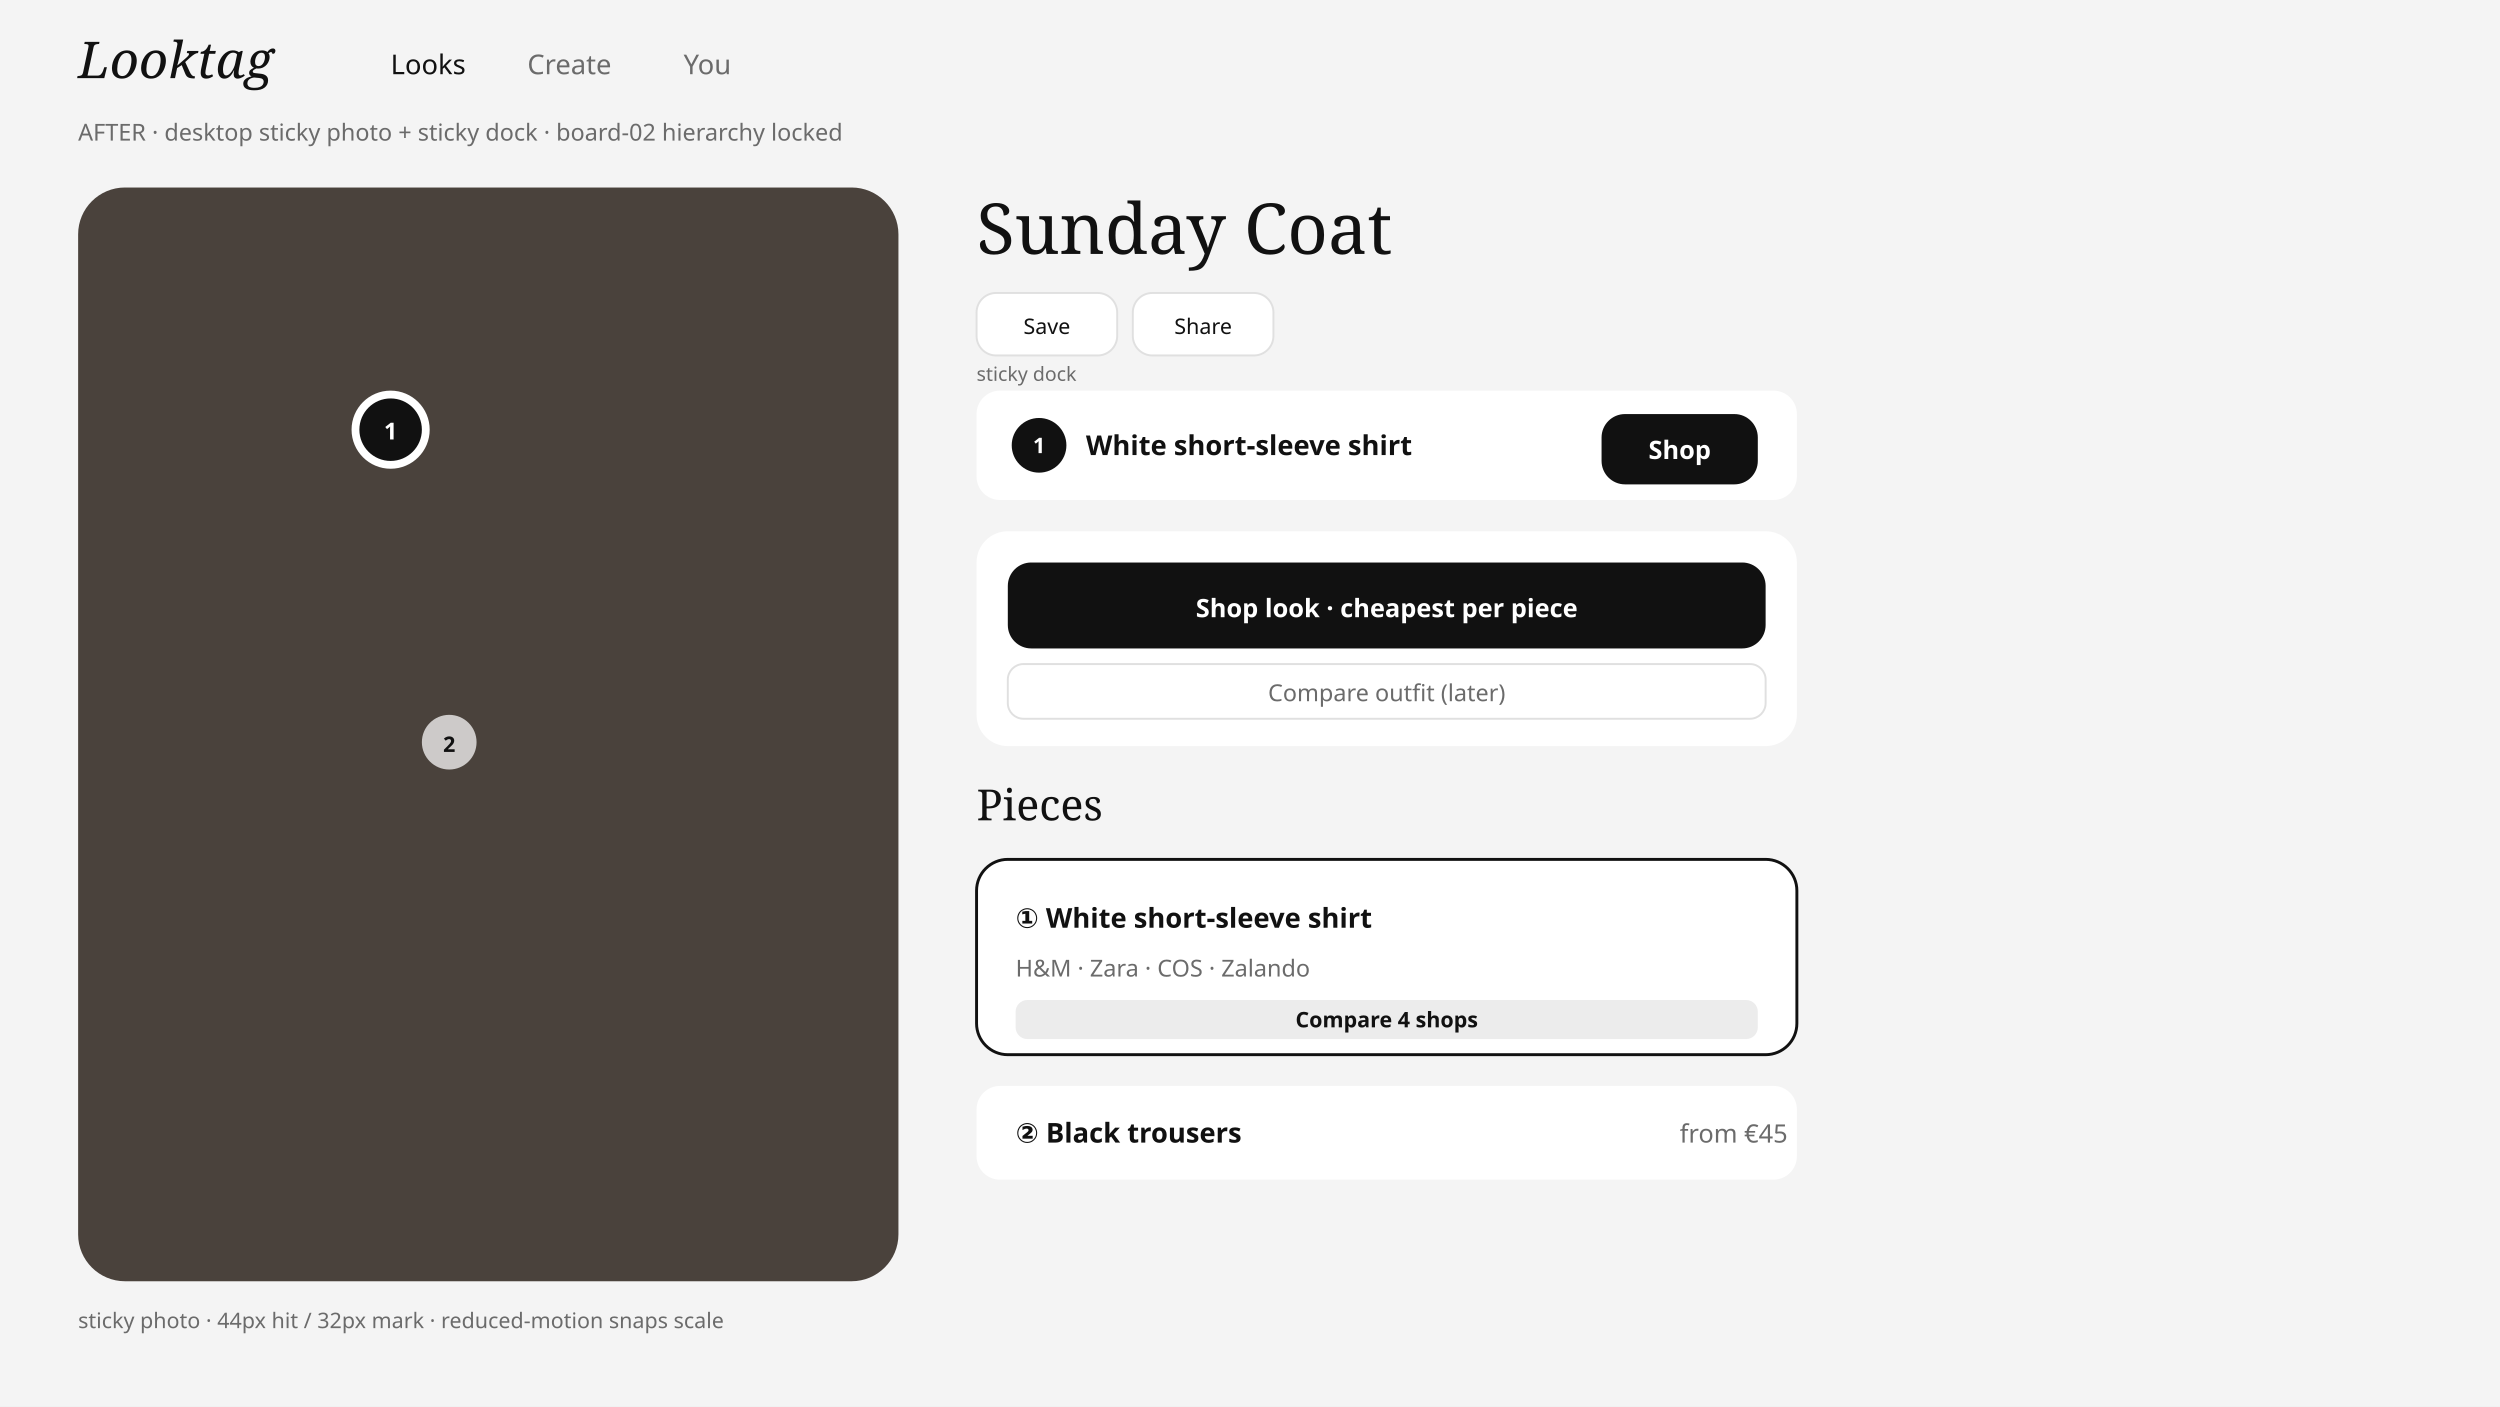
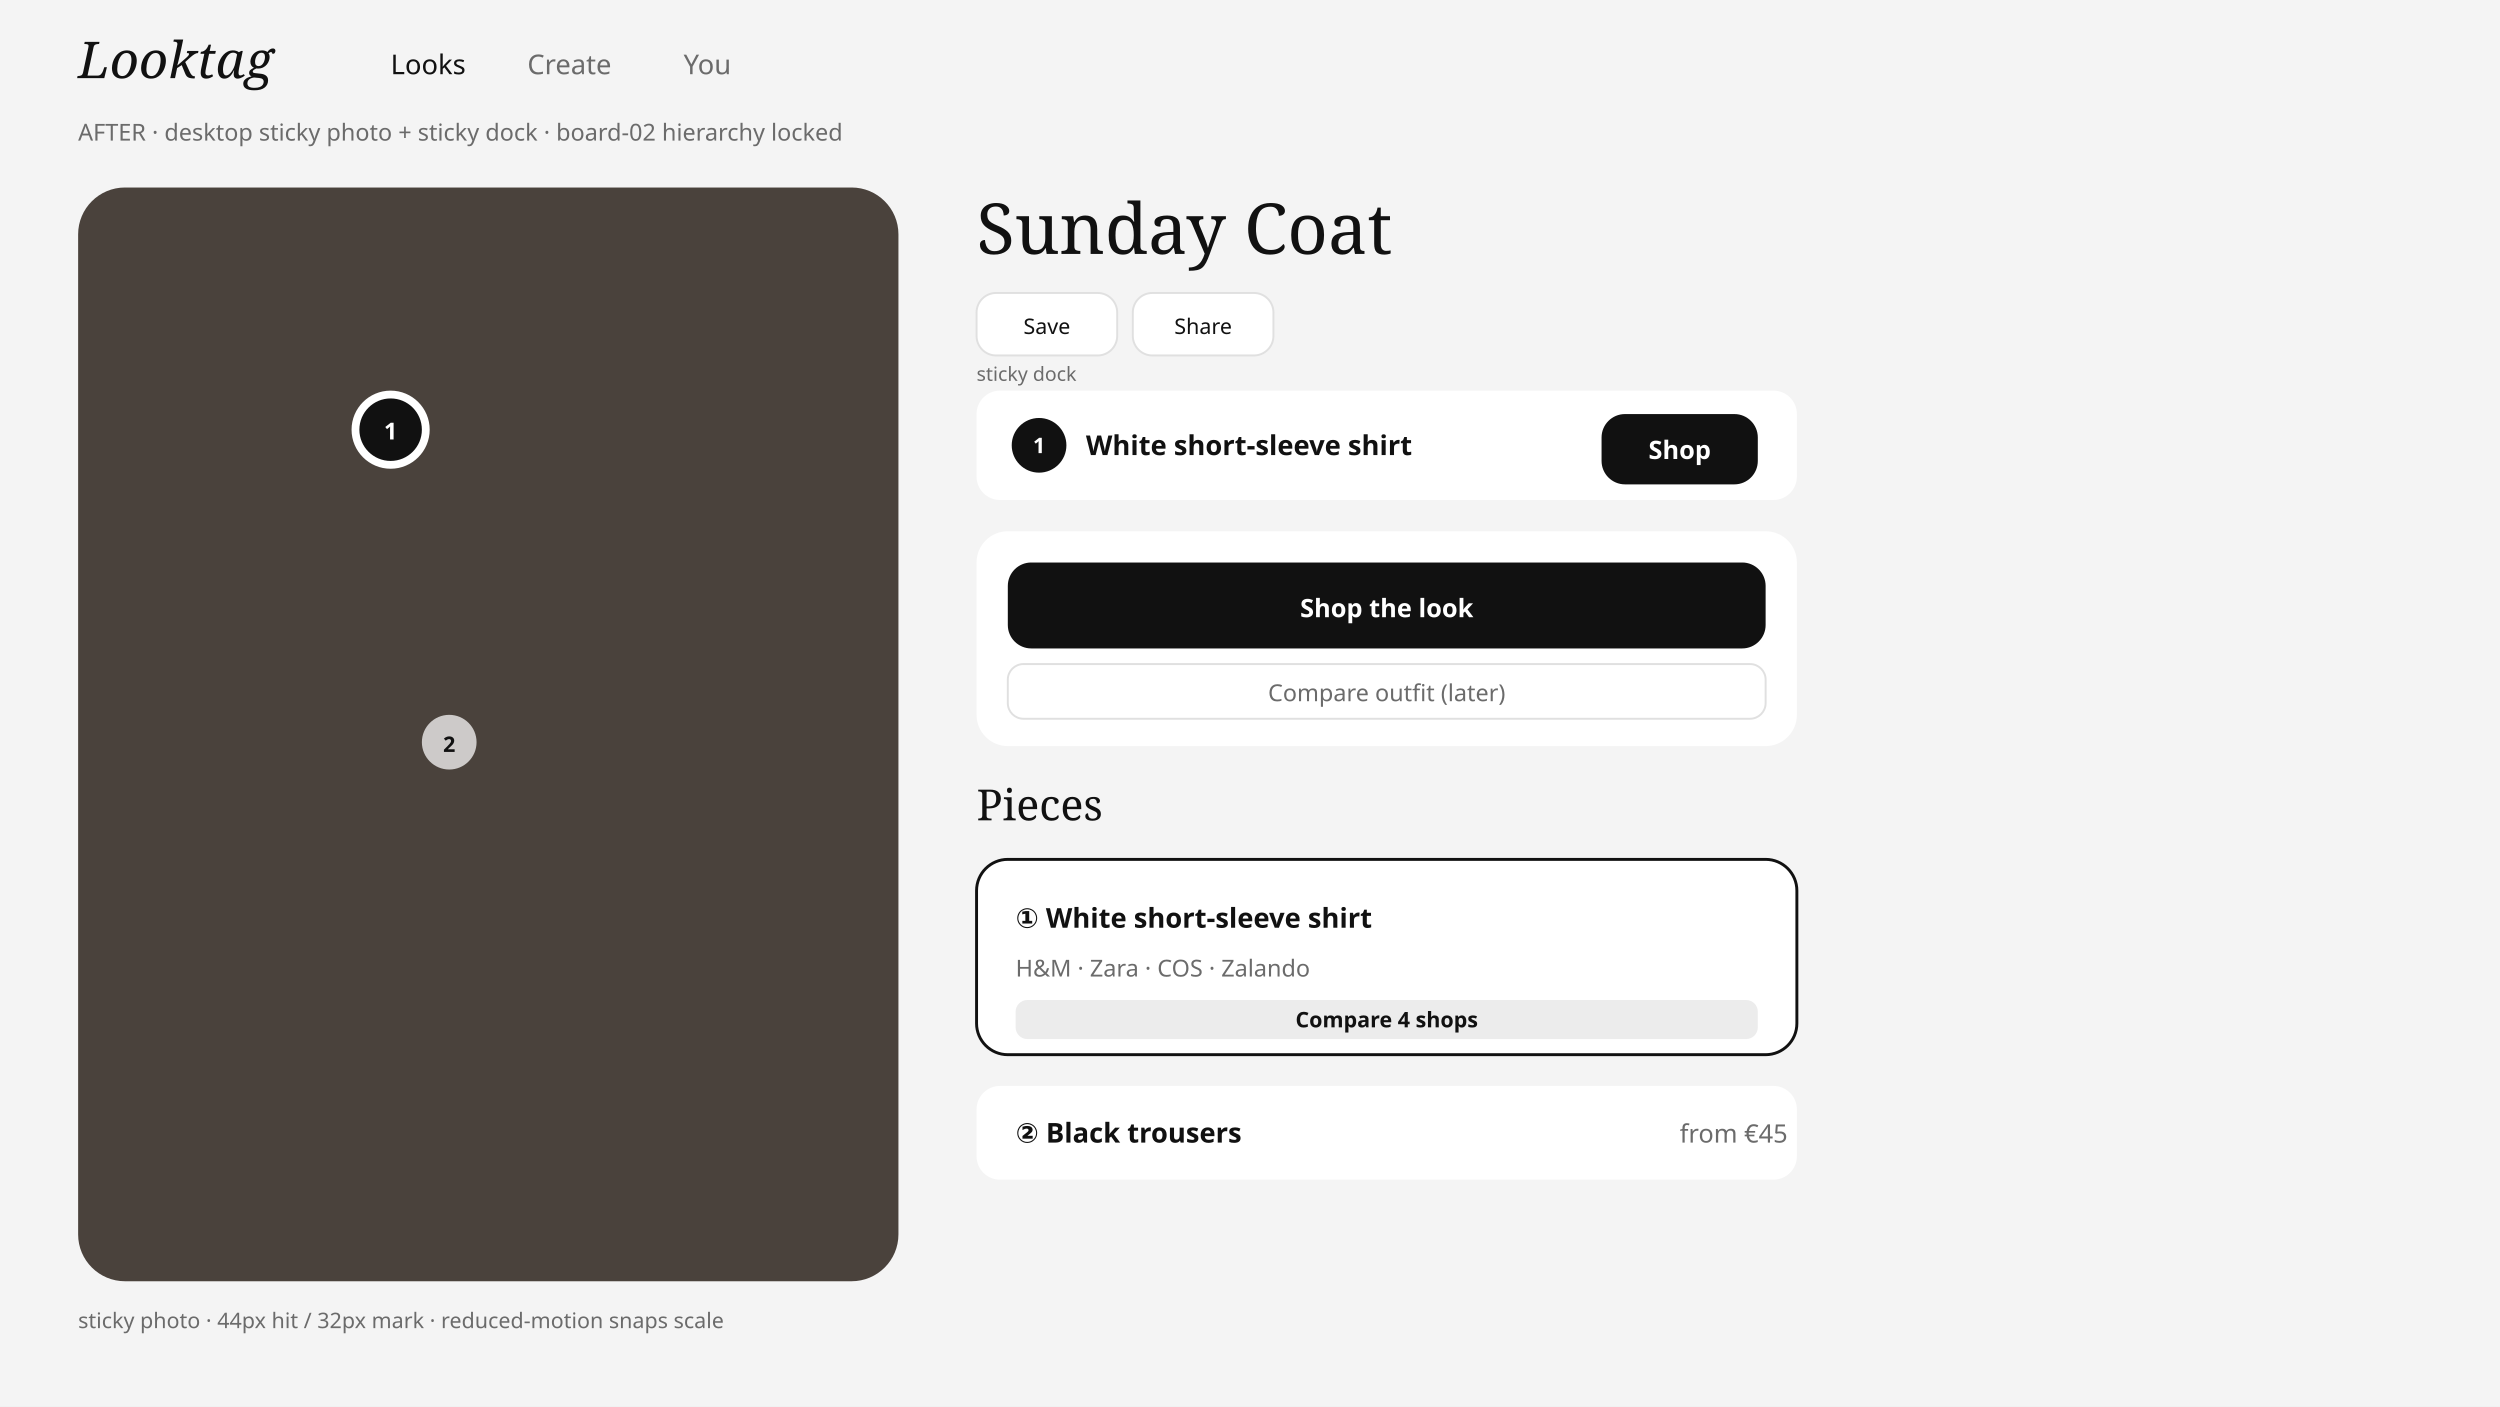
<svg xmlns="http://www.w3.org/2000/svg" width="1280" height="720" viewBox="0 0 1280 720">
  <rect width="1280" height="720" fill="#F4F4F4" />
  <text x="40" y="40" font-family="Georgia,serif" font-size="26" font-style="italic" fill="#111">Looktag</text>
  <text x="200" y="38" font-family="system-ui" font-size="14" fill="#111">Looks</text>
  <text x="270" y="38" font-family="system-ui" font-size="14" fill="#6B6B6B">Create</text>
  <text x="350" y="38" font-family="system-ui" font-size="14" fill="#6B6B6B">You</text>
  <text x="40" y="72" font-family="system-ui" font-size="12" fill="#6B6B6B">AFTER · desktop sticky photo + sticky dock · board-02 hierarchy locked</text>
  <rect x="40" y="96" width="420" height="560" rx="24" fill="#4a423c" />
  <circle cx="200" cy="220" r="18" fill="#111" stroke="#fff" stroke-width="4" />
  <text x="200" y="225" text-anchor="middle" font-family="system-ui" font-size="12" font-weight="700" fill="#fff">1</text>
  <circle cx="230" cy="380" r="14" fill="#fff" opacity="0.72" />
  <text x="230" y="385" text-anchor="middle" font-family="system-ui" font-size="11" font-weight="700" fill="#111">2</text>
  <text x="40" y="680" font-family="system-ui" font-size="11" fill="#6B6B6B">sticky photo · 44px hit / 32px mark · reduced-motion snaps scale</text>
  <text x="500" y="130" font-family="Georgia,serif" font-size="36" fill="#111">Sunday Coat</text>
  <rect x="500" y="150" width="72" height="32" rx="10" fill="#fff" stroke="#E0E0E0" />
  <text x="536" y="171" text-anchor="middle" font-family="system-ui" font-size="11" fill="#111">Save</text>
  <rect x="580" y="150" width="72" height="32" rx="10" fill="#fff" stroke="#E0E0E0" />
  <text x="616" y="171" text-anchor="middle" font-family="system-ui" font-size="11" fill="#111">Share</text>
  <rect x="500" y="200" width="420" height="56" rx="12" fill="#fff" />
  <circle cx="532" cy="228" r="14" fill="#111" />
  <text x="532" y="232" text-anchor="middle" font-family="system-ui" font-size="11" font-weight="700" fill="#fff">1</text>
  <text x="556" y="233" font-family="system-ui" font-size="14" font-weight="600" fill="#111">White short-sleeve shirt</text>
  <rect x="820" y="212" width="80" height="36" rx="12" fill="#111" />
  <text x="860" y="235" text-anchor="middle" font-family="system-ui" font-size="13" font-weight="600" fill="#fff">Shop</text>
  <text x="500" y="195" font-family="system-ui" font-size="10" fill="#6B6B6B">sticky dock</text>
  <rect x="500" y="272" width="420" height="110" rx="16" fill="#fff" />
  <rect x="516" y="288" width="388" height="44" rx="12" fill="#111" />
-   <text x="710" y="316" text-anchor="middle" font-family="system-ui" font-size="13" font-weight="600" fill="#fff">Shop look · cheapest per piece</text>
+   <text x="710" y="316" text-anchor="middle" font-family="system-ui" font-size="13" font-weight="600" fill="#fff">Shop the look</text>
  <rect x="516" y="340" width="388" height="28" rx="8" fill="none" stroke="#E0E0E0" />
  <text x="710" y="359" text-anchor="middle" font-family="system-ui" font-size="12" fill="#6B6B6B">Compare outfit (later)</text>
  <text x="500" y="420" font-family="Georgia,serif" font-size="22" fill="#111">Pieces</text>
  <rect x="500" y="440" width="420" height="100" rx="16" fill="#fff" stroke="#111" stroke-width="1.5" />
  <text x="520" y="475" font-family="system-ui" font-size="14" font-weight="600" fill="#111">① White short-sleeve shirt</text>
  <text x="520" y="500" font-family="system-ui" font-size="12" fill="#6B6B6B">H&amp;M · Zara · COS · Zalando</text>
  <rect x="520" y="512" width="380" height="20" rx="6" fill="#ECECEC" />
  <text x="710" y="526" text-anchor="middle" font-family="system-ui" font-size="11" font-weight="600" fill="#111">Compare 4 shops</text>
  <rect x="500" y="556" width="420" height="48" rx="12" fill="#fff" />
  <text x="520" y="585" font-family="system-ui" font-size="14" font-weight="600" fill="#111">② Black trousers</text>
  <text x="860" y="585" font-family="system-ui" font-size="13" fill="#6B6B6B">from €45</text>
</svg>
